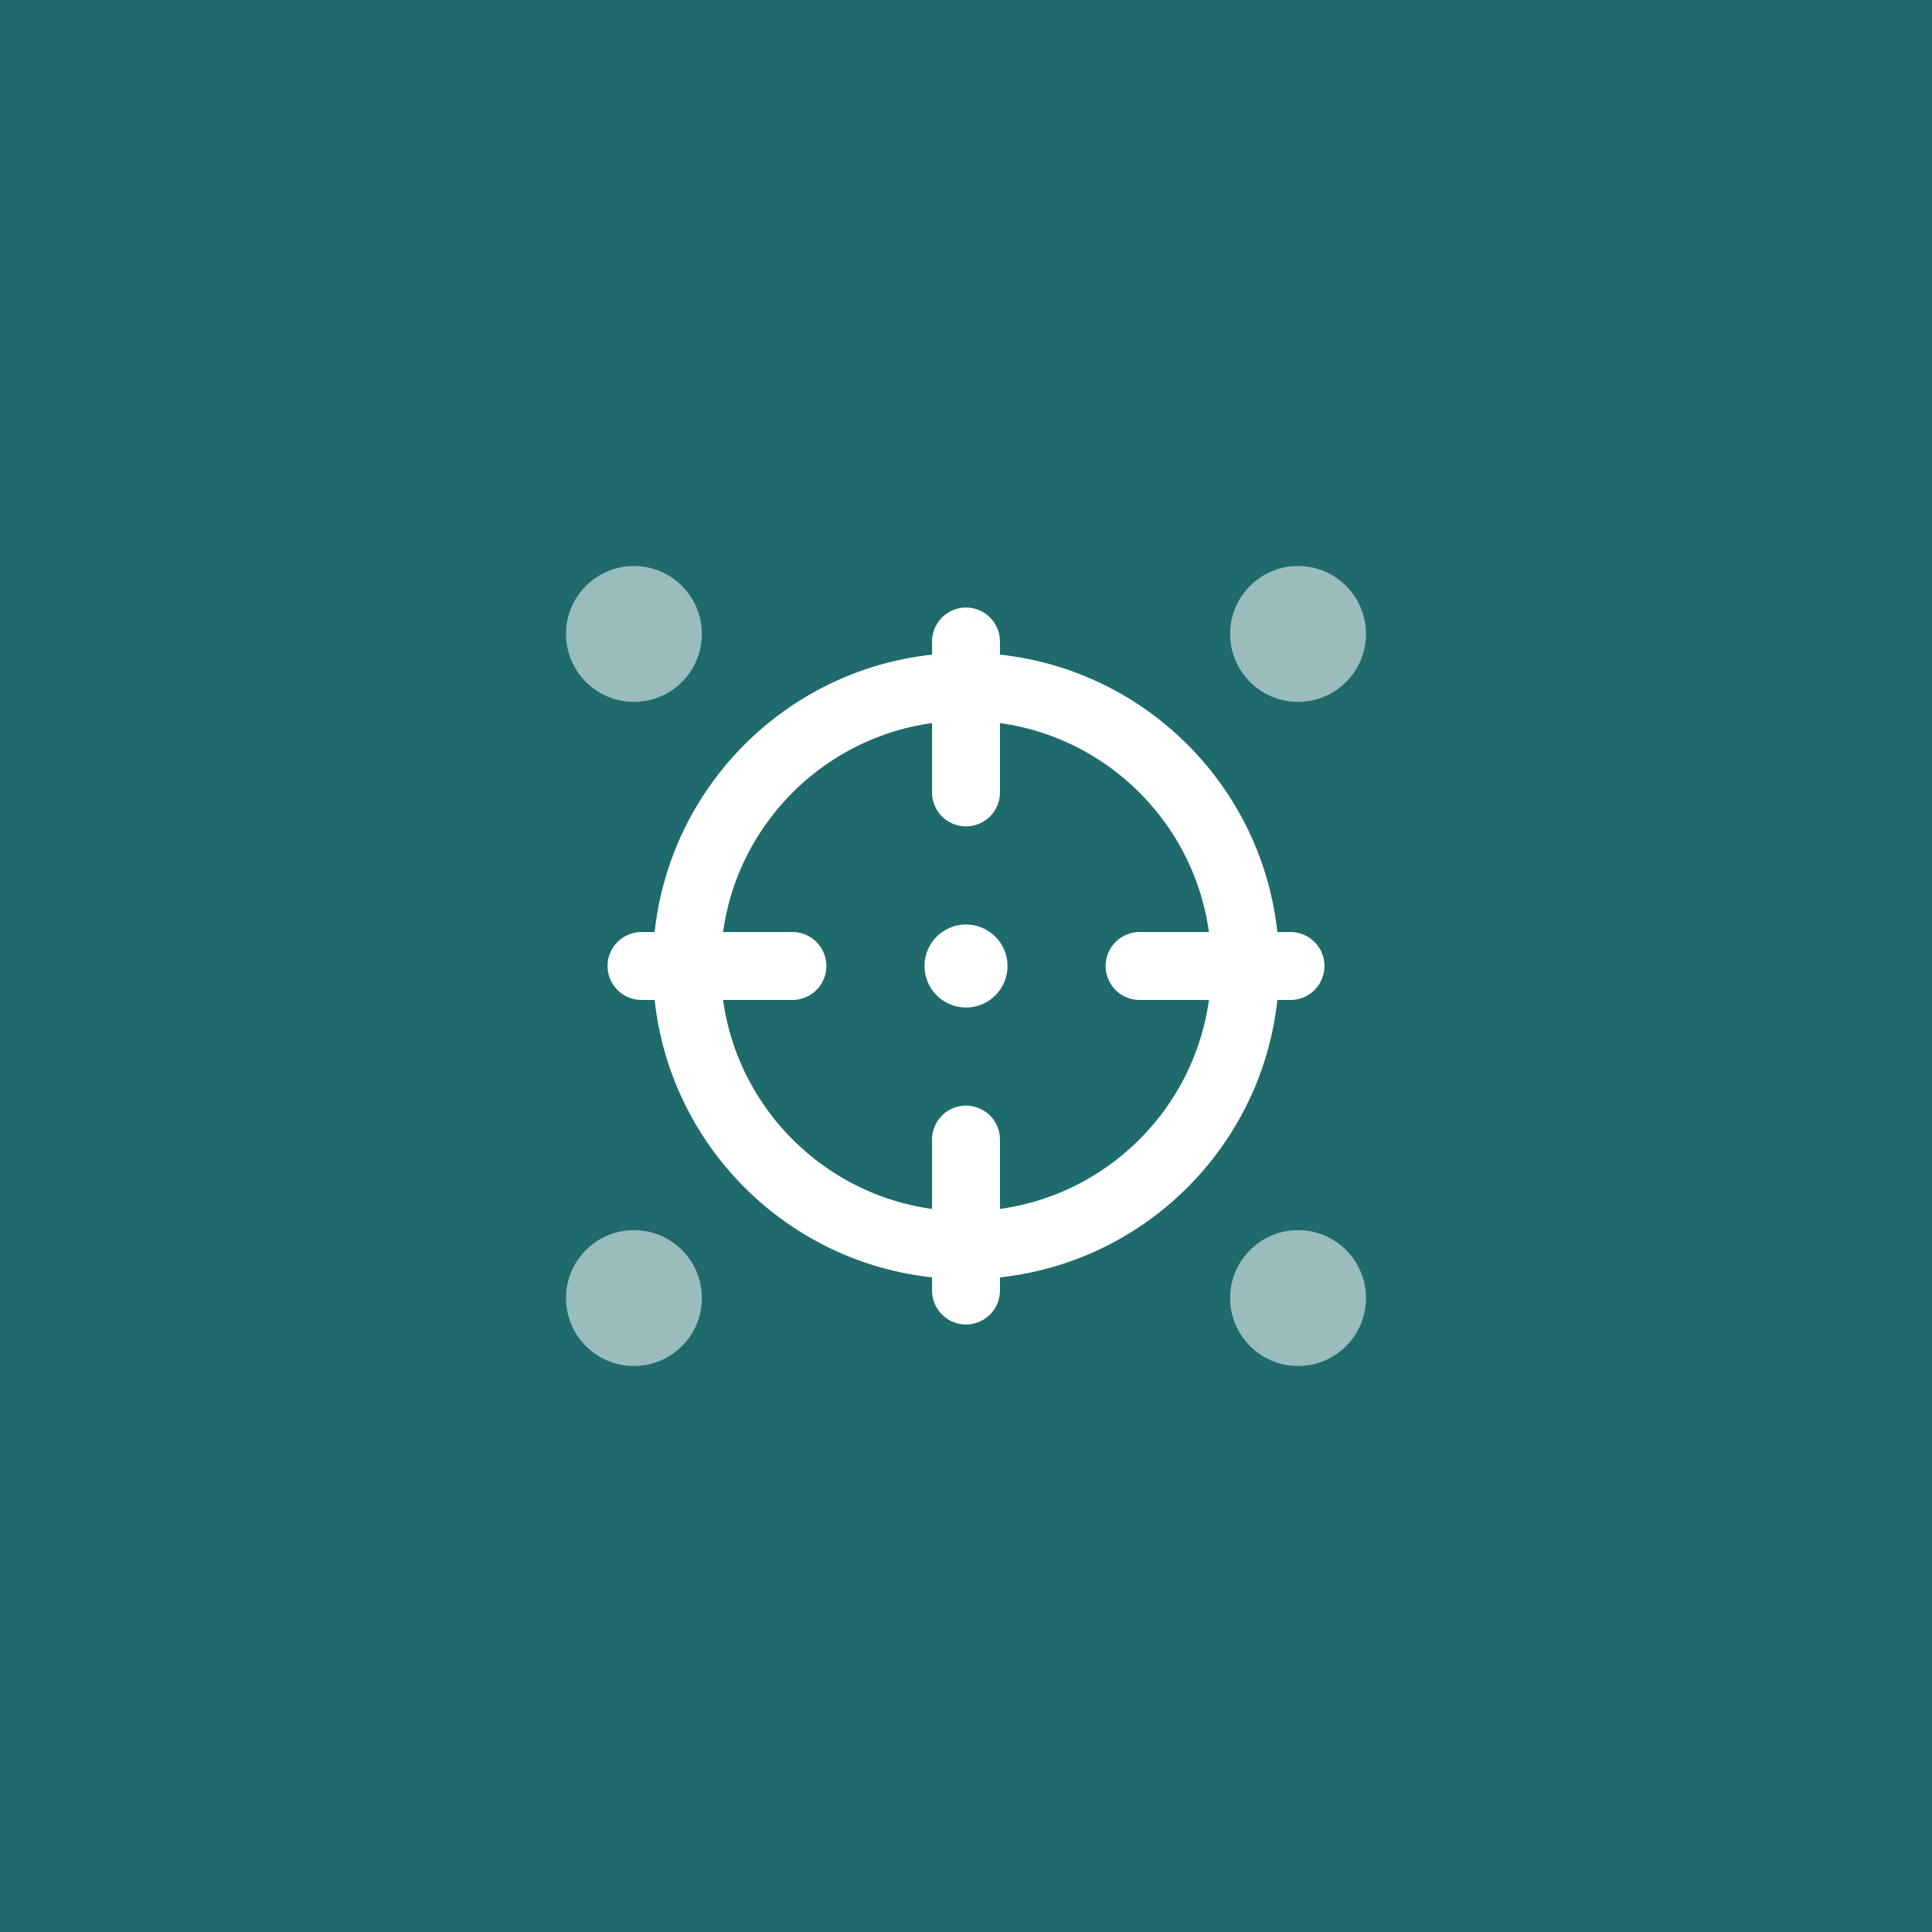
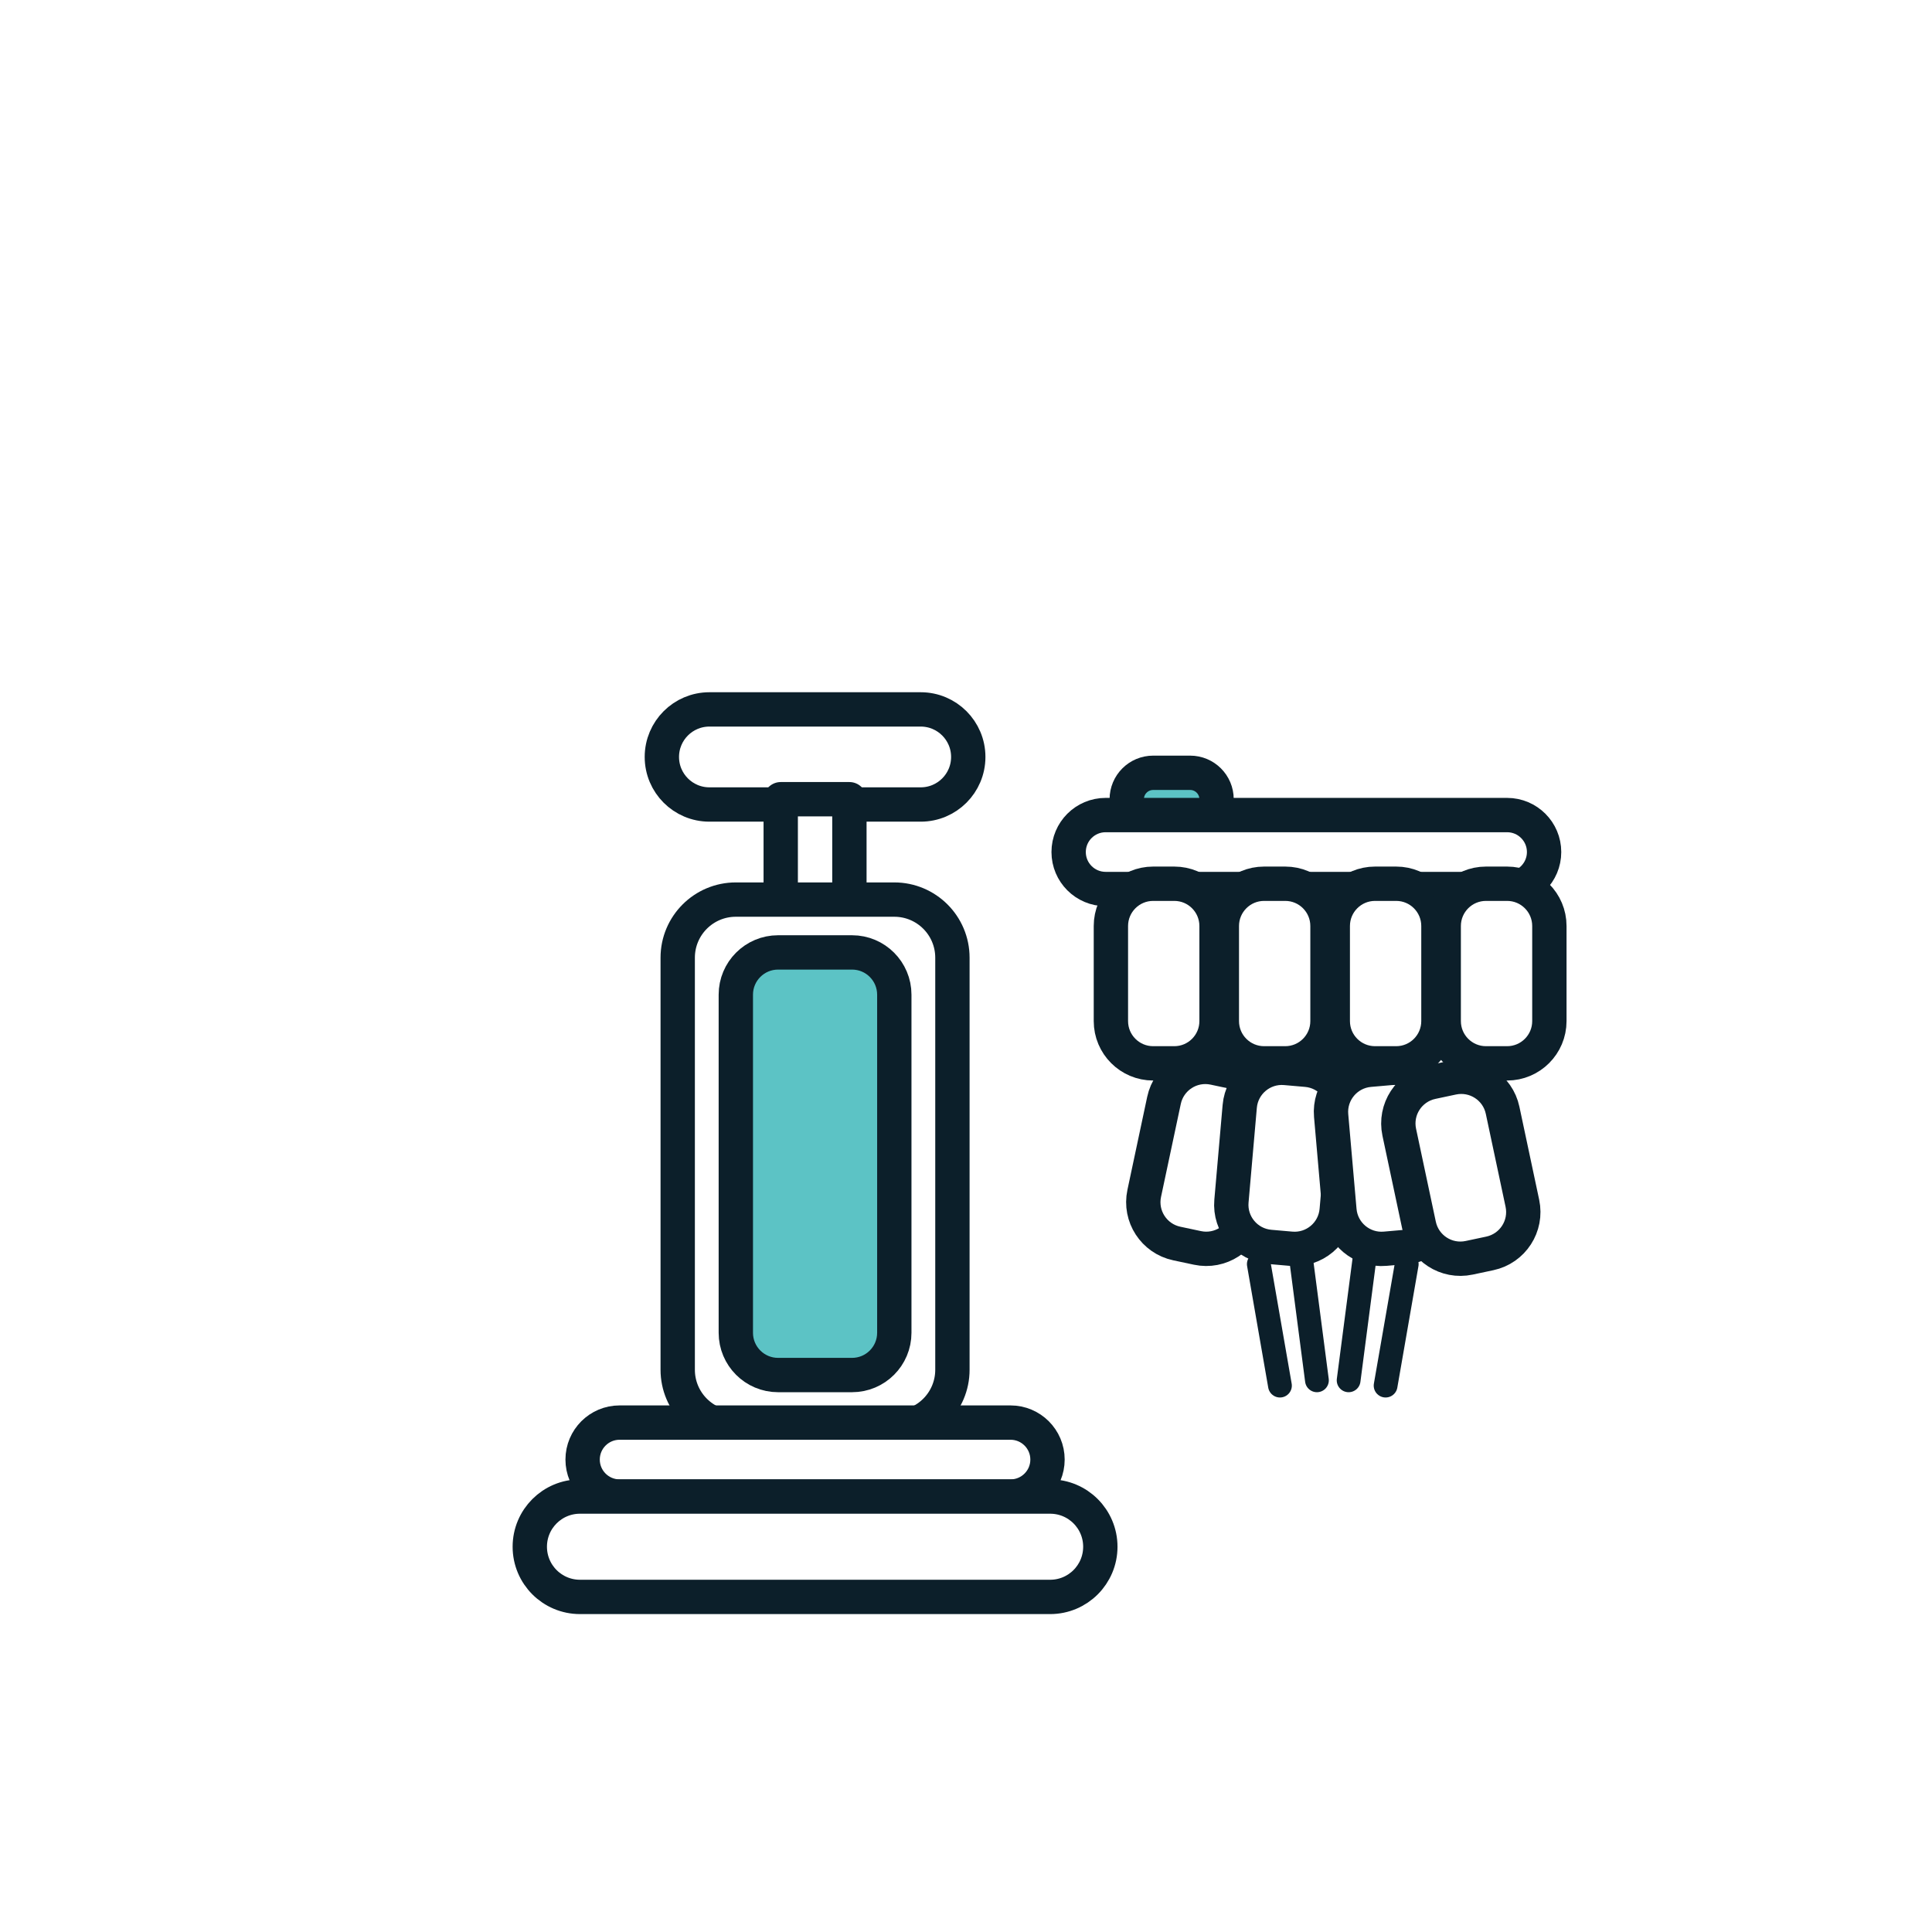
<svg xmlns="http://www.w3.org/2000/svg" viewBox="0 0 512 512" role="img" aria-label="MG Surgical Associates">
-   <rect width="512" height="512" fill="#1f6b6b" />
-   <g fill="#ffffff" opacity="0.55">
-     <circle cx="168" cy="168" r="18" />
-     <circle cx="344" cy="168" r="18" />
-     <circle cx="168" cy="344" r="18" />
-     <circle cx="344" cy="344" r="18" />
+   <rect width="512" height="512" fill="#ffffff" />
+   <g transform="translate(76,76) scale(0.7)">
+     <g fill="#ffffff" stroke="#0c1f2a" stroke-width="13" stroke-linejoin="round" stroke-linecap="round">
+       <rect x="142" y="160" width="116" height="36" rx="18" />
+       <rect x="187" y="194" width="26" height="40" />
+       <rect x="148" y="232" width="104" height="200" rx="22" />
+       <rect x="112" y="430" width="176" height="28" rx="14" />
+       <rect x="92" y="458" width="216" height="38" rx="19" />
+       <rect x="170" y="252" width="60" height="160" rx="16" fill="#5cc3c5" />
+       <rect x="318" y="184" width="34" height="20" rx="10" fill="#5cc3c5" />
+       <rect x="296" y="200" width="180" height="28" rx="14" />
+       <g>
+         <rect x="312" y="226" width="40" height="68" rx="16" />
+         <g transform="rotate(12, 350, 320)">
+           <rect x="330" y="296" width="40" height="68" rx="16" />
+         </g>
+         <line x1="368" y1="370" x2="376" y2="416" stroke-width="9" />
+       </g>
+       <g>
+         <rect x="354" y="226" width="40" height="68" rx="16" />
+         <g transform="rotate(5, 380, 320)">
+           <rect x="360" y="296" width="40" height="68" rx="16" />
+         </g>
+         <line x1="384" y1="368" x2="390" y2="414" stroke-width="9" />
+       </g>
+       <g>
+         <rect x="396" y="226" width="40" height="68" rx="16" />
+         <g transform="rotate(-5, 416, 320)">
+           <rect x="396" y="296" width="40" height="68" rx="16" />
+         </g>
+         <line x1="408" y1="368" x2="402" y2="414" stroke-width="9" />
+       </g>
+       <g>
+         <rect x="438" y="226" width="40" height="68" rx="16" />
+         <g transform="rotate(-12, 460, 320)">
+           <rect x="422" y="296" width="40" height="68" rx="16" />
+         </g>
+         <line x1="424" y1="370" x2="416" y2="416" stroke-width="9" />
+       </g>
+     </g>
  </g>
-   <g stroke="#ffffff" stroke-width="18" stroke-linecap="round" fill="none">
-     <circle cx="256" cy="256" r="74" />
-     <line x1="256" y1="170" x2="256" y2="210" />
-     <line x1="256" y1="302" x2="256" y2="342" />
-     <line x1="170" y1="256" x2="210" y2="256" />
-     <line x1="302" y1="256" x2="342" y2="256" />
-   </g>
-   <circle cx="256" cy="256" r="11" fill="#ffffff" />
</svg>
